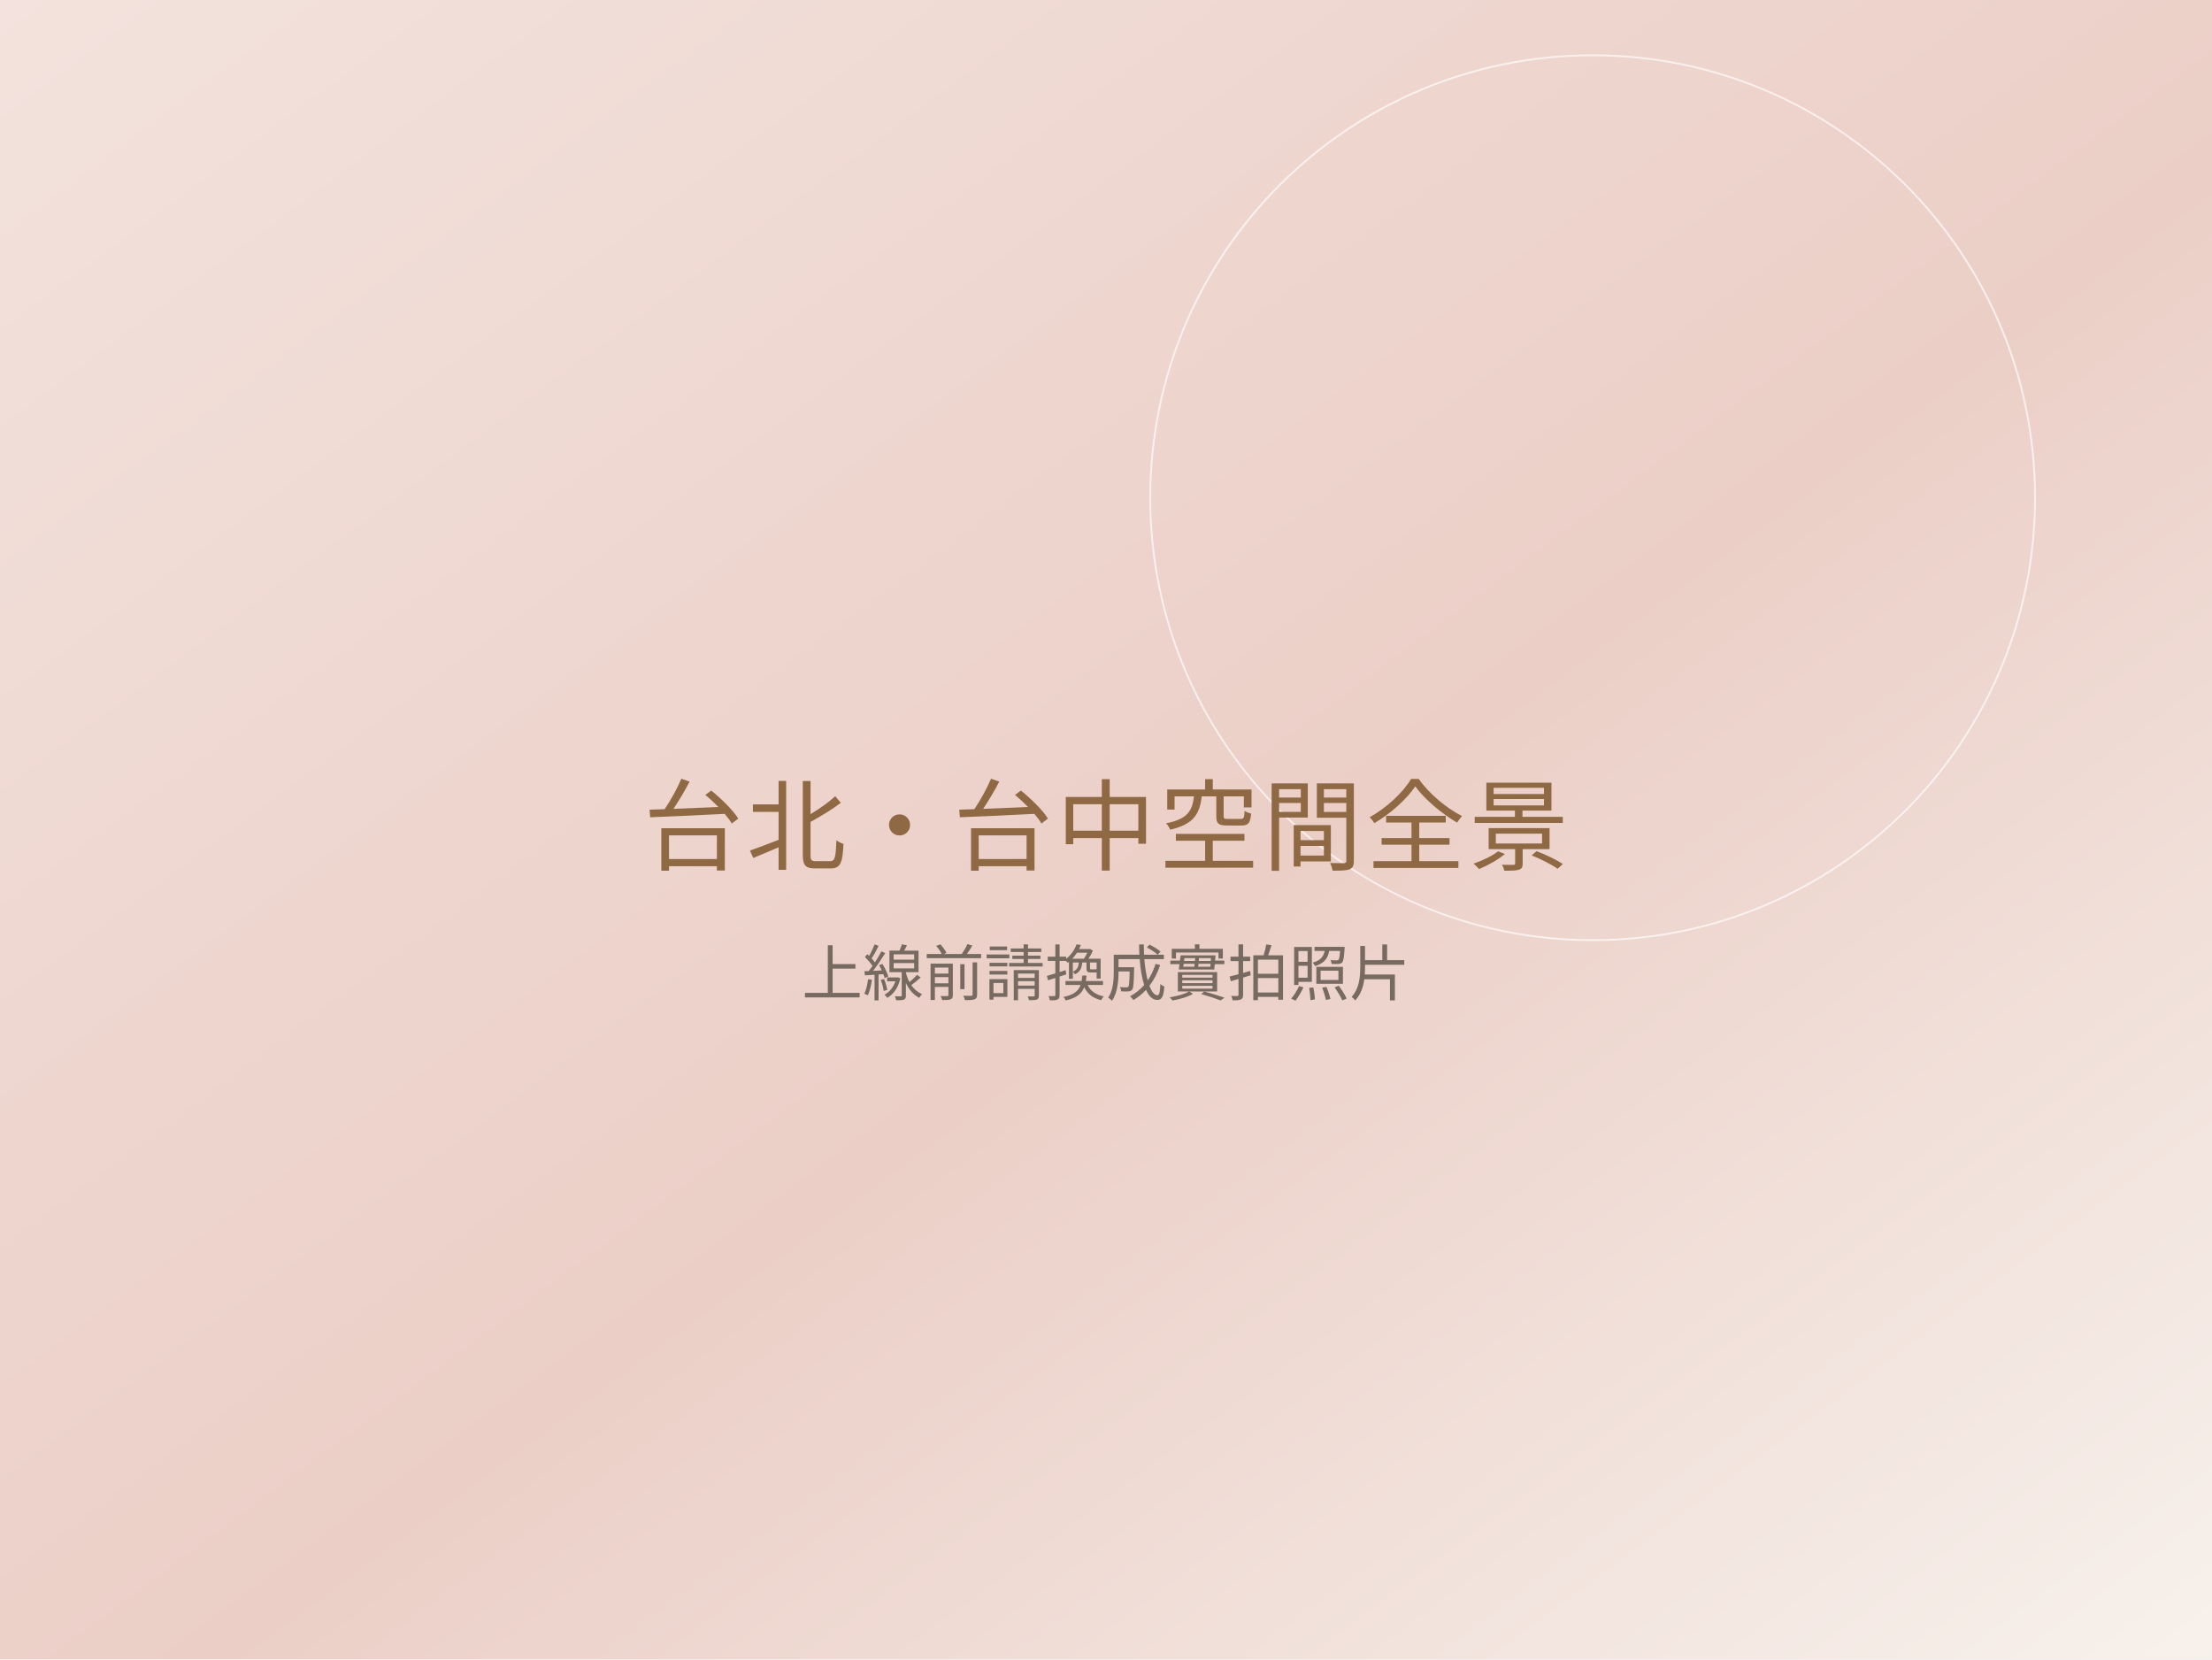
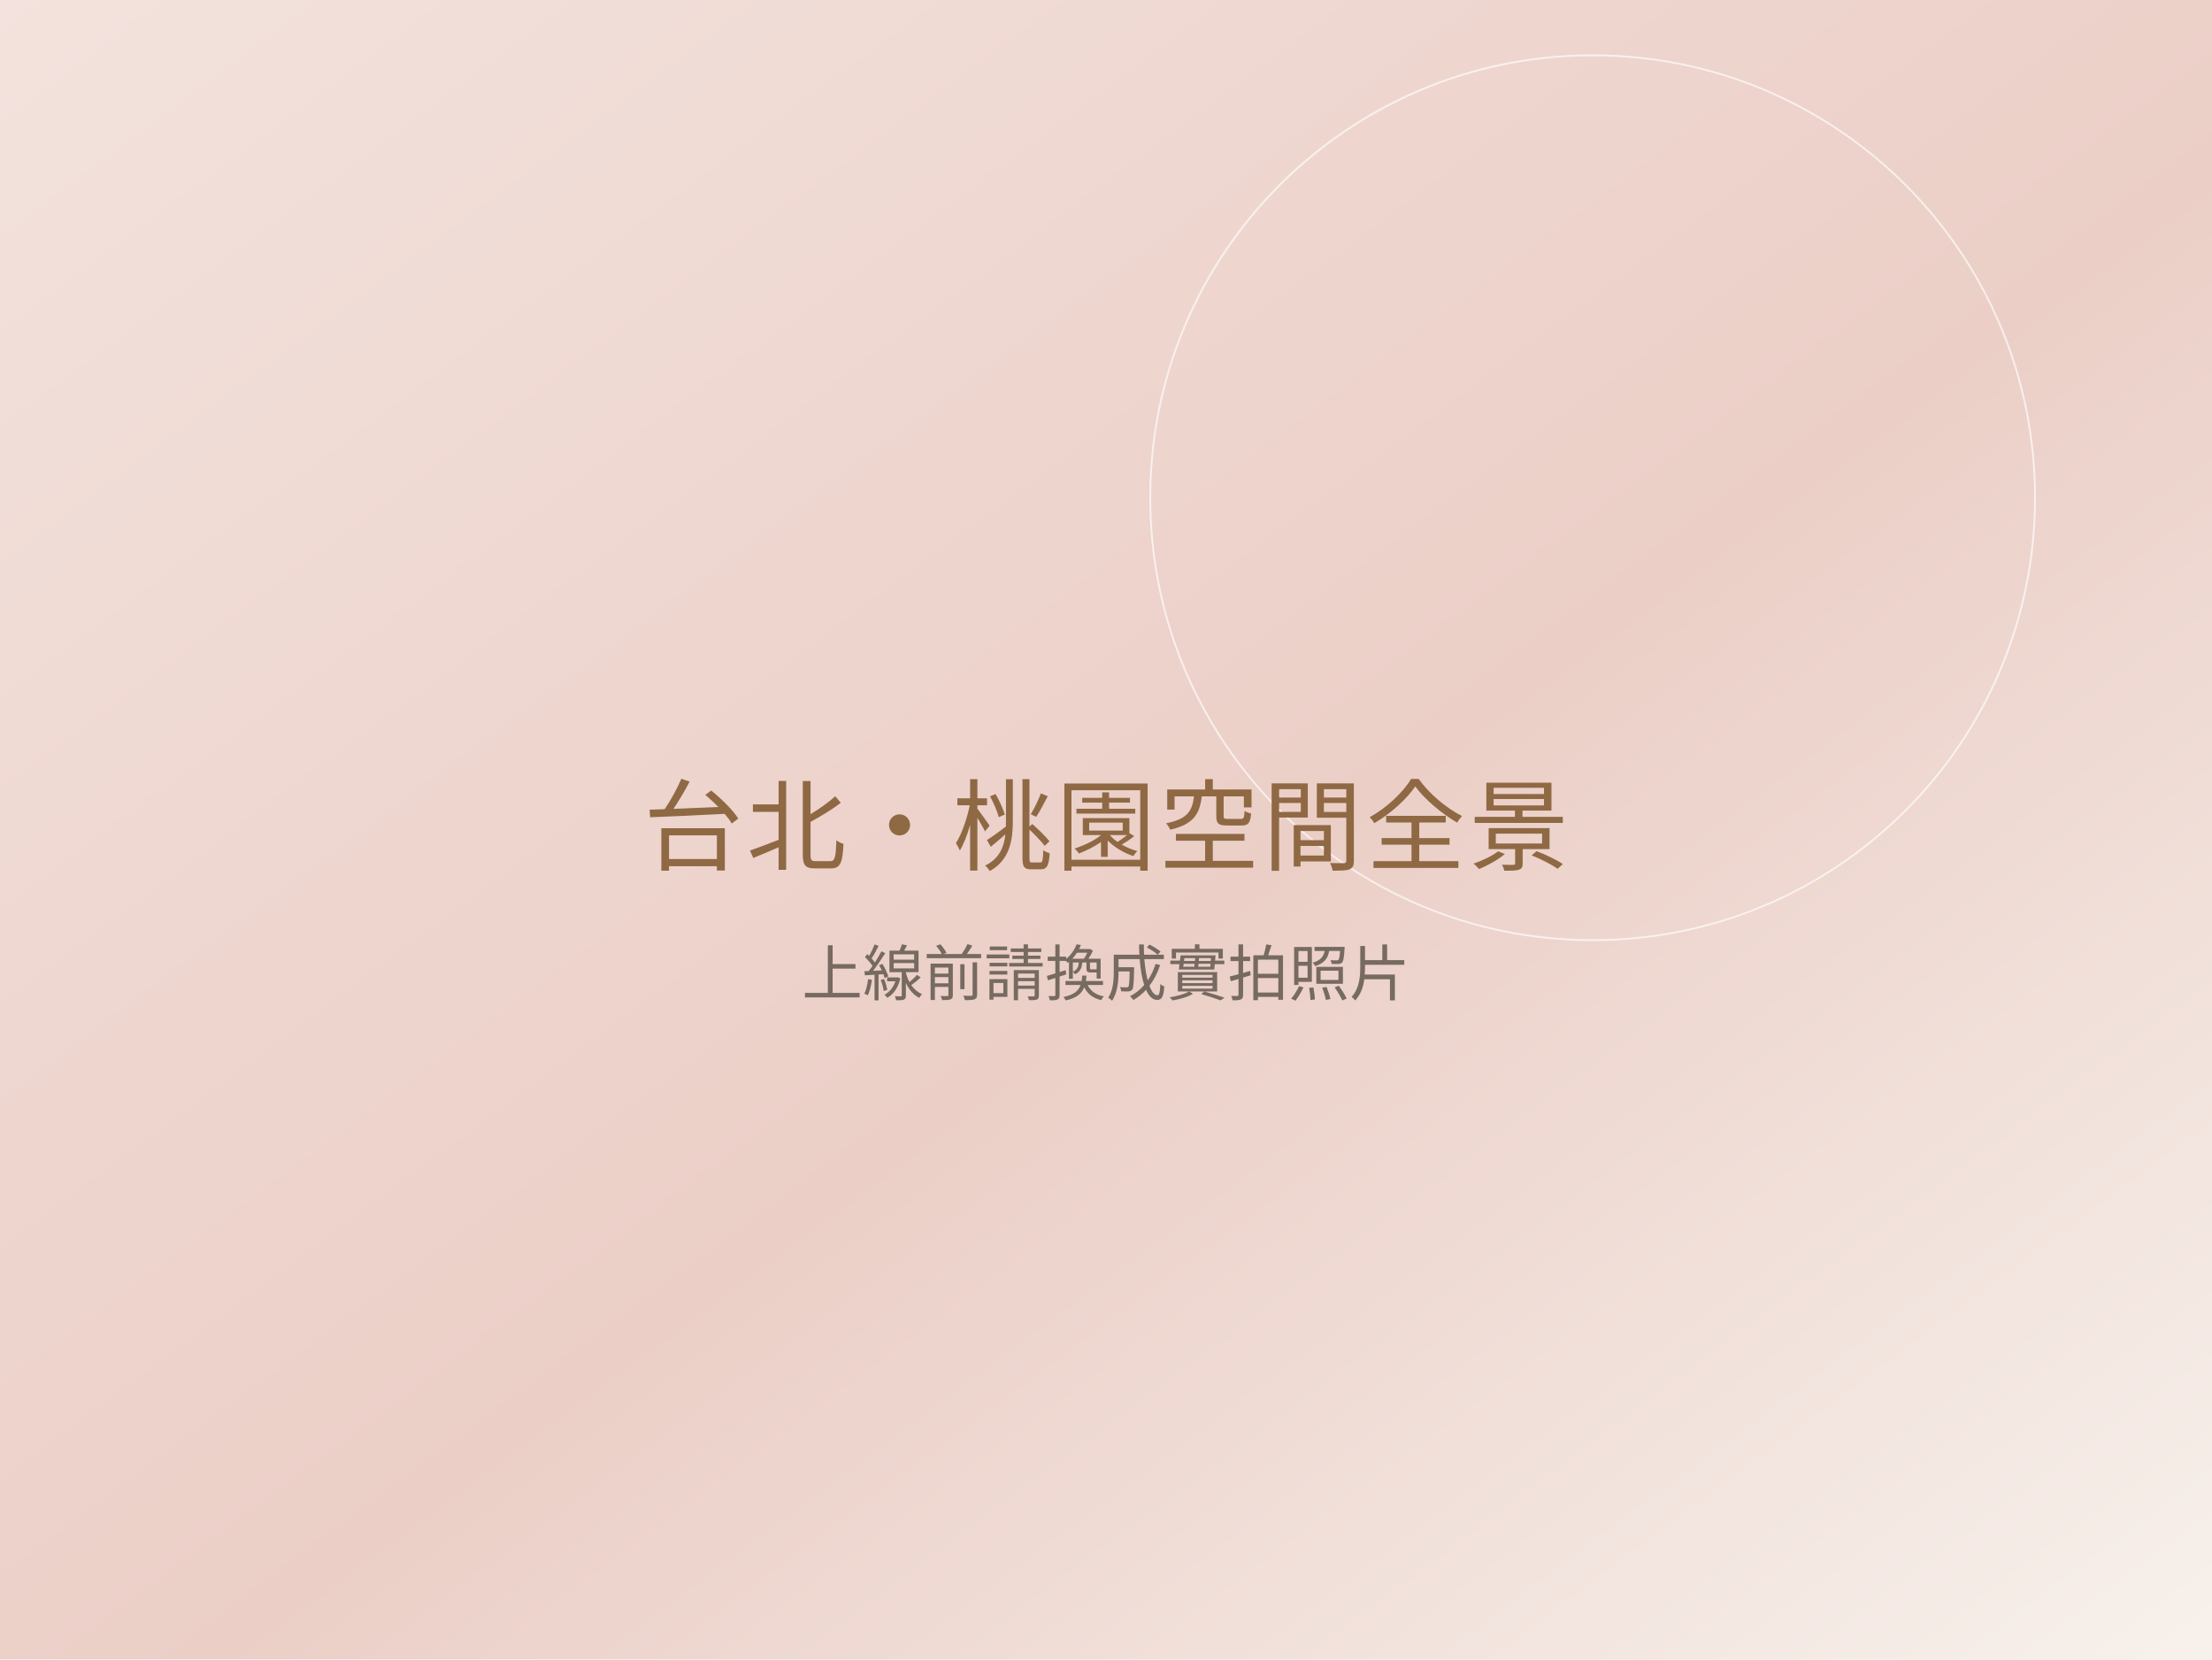
- <svg xmlns="http://www.w3.org/2000/svg" width="1200" height="900" viewBox="0 0 1200 900" role="img" aria-label="台北・台中空間全景">
+ <svg xmlns="http://www.w3.org/2000/svg" width="1200" height="900" viewBox="0 0 1200 900" role="img" aria-label="台北・桃園空間全景">
  <defs>
    <linearGradient id="g" x1="0" y1="0" x2="1" y2="1">
      <stop offset="0" stop-color="#F3E2DD" />
      <stop offset="0.55" stop-color="#EBCFC7" />
      <stop offset="1" stop-color="#F7F1EC" />
    </linearGradient>
  </defs>
  <rect width="1200" height="900" fill="url(#g)" />
  <circle cx="864" cy="270" r="240" fill="none" stroke="#FFFFFF" stroke-opacity="0.65" />
-   <text x="50%" y="52%" text-anchor="middle" font-family="Huninn, 'Noto Sans TC', sans-serif" font-size="54" fill="#8F6944" letter-spacing="2">台北・台中空間全景</text>
+   <text x="50%" y="52%" text-anchor="middle" font-family="Huninn, 'Noto Sans TC', sans-serif" font-size="54" fill="#8F6944" letter-spacing="2">台北・桃園空間全景</text>
  <text x="50%" y="60%" text-anchor="middle" font-family="Huninn, 'Noto Sans TC', sans-serif" font-size="33" fill="#766A61">上線前請換成實拍照片</text>
</svg>
